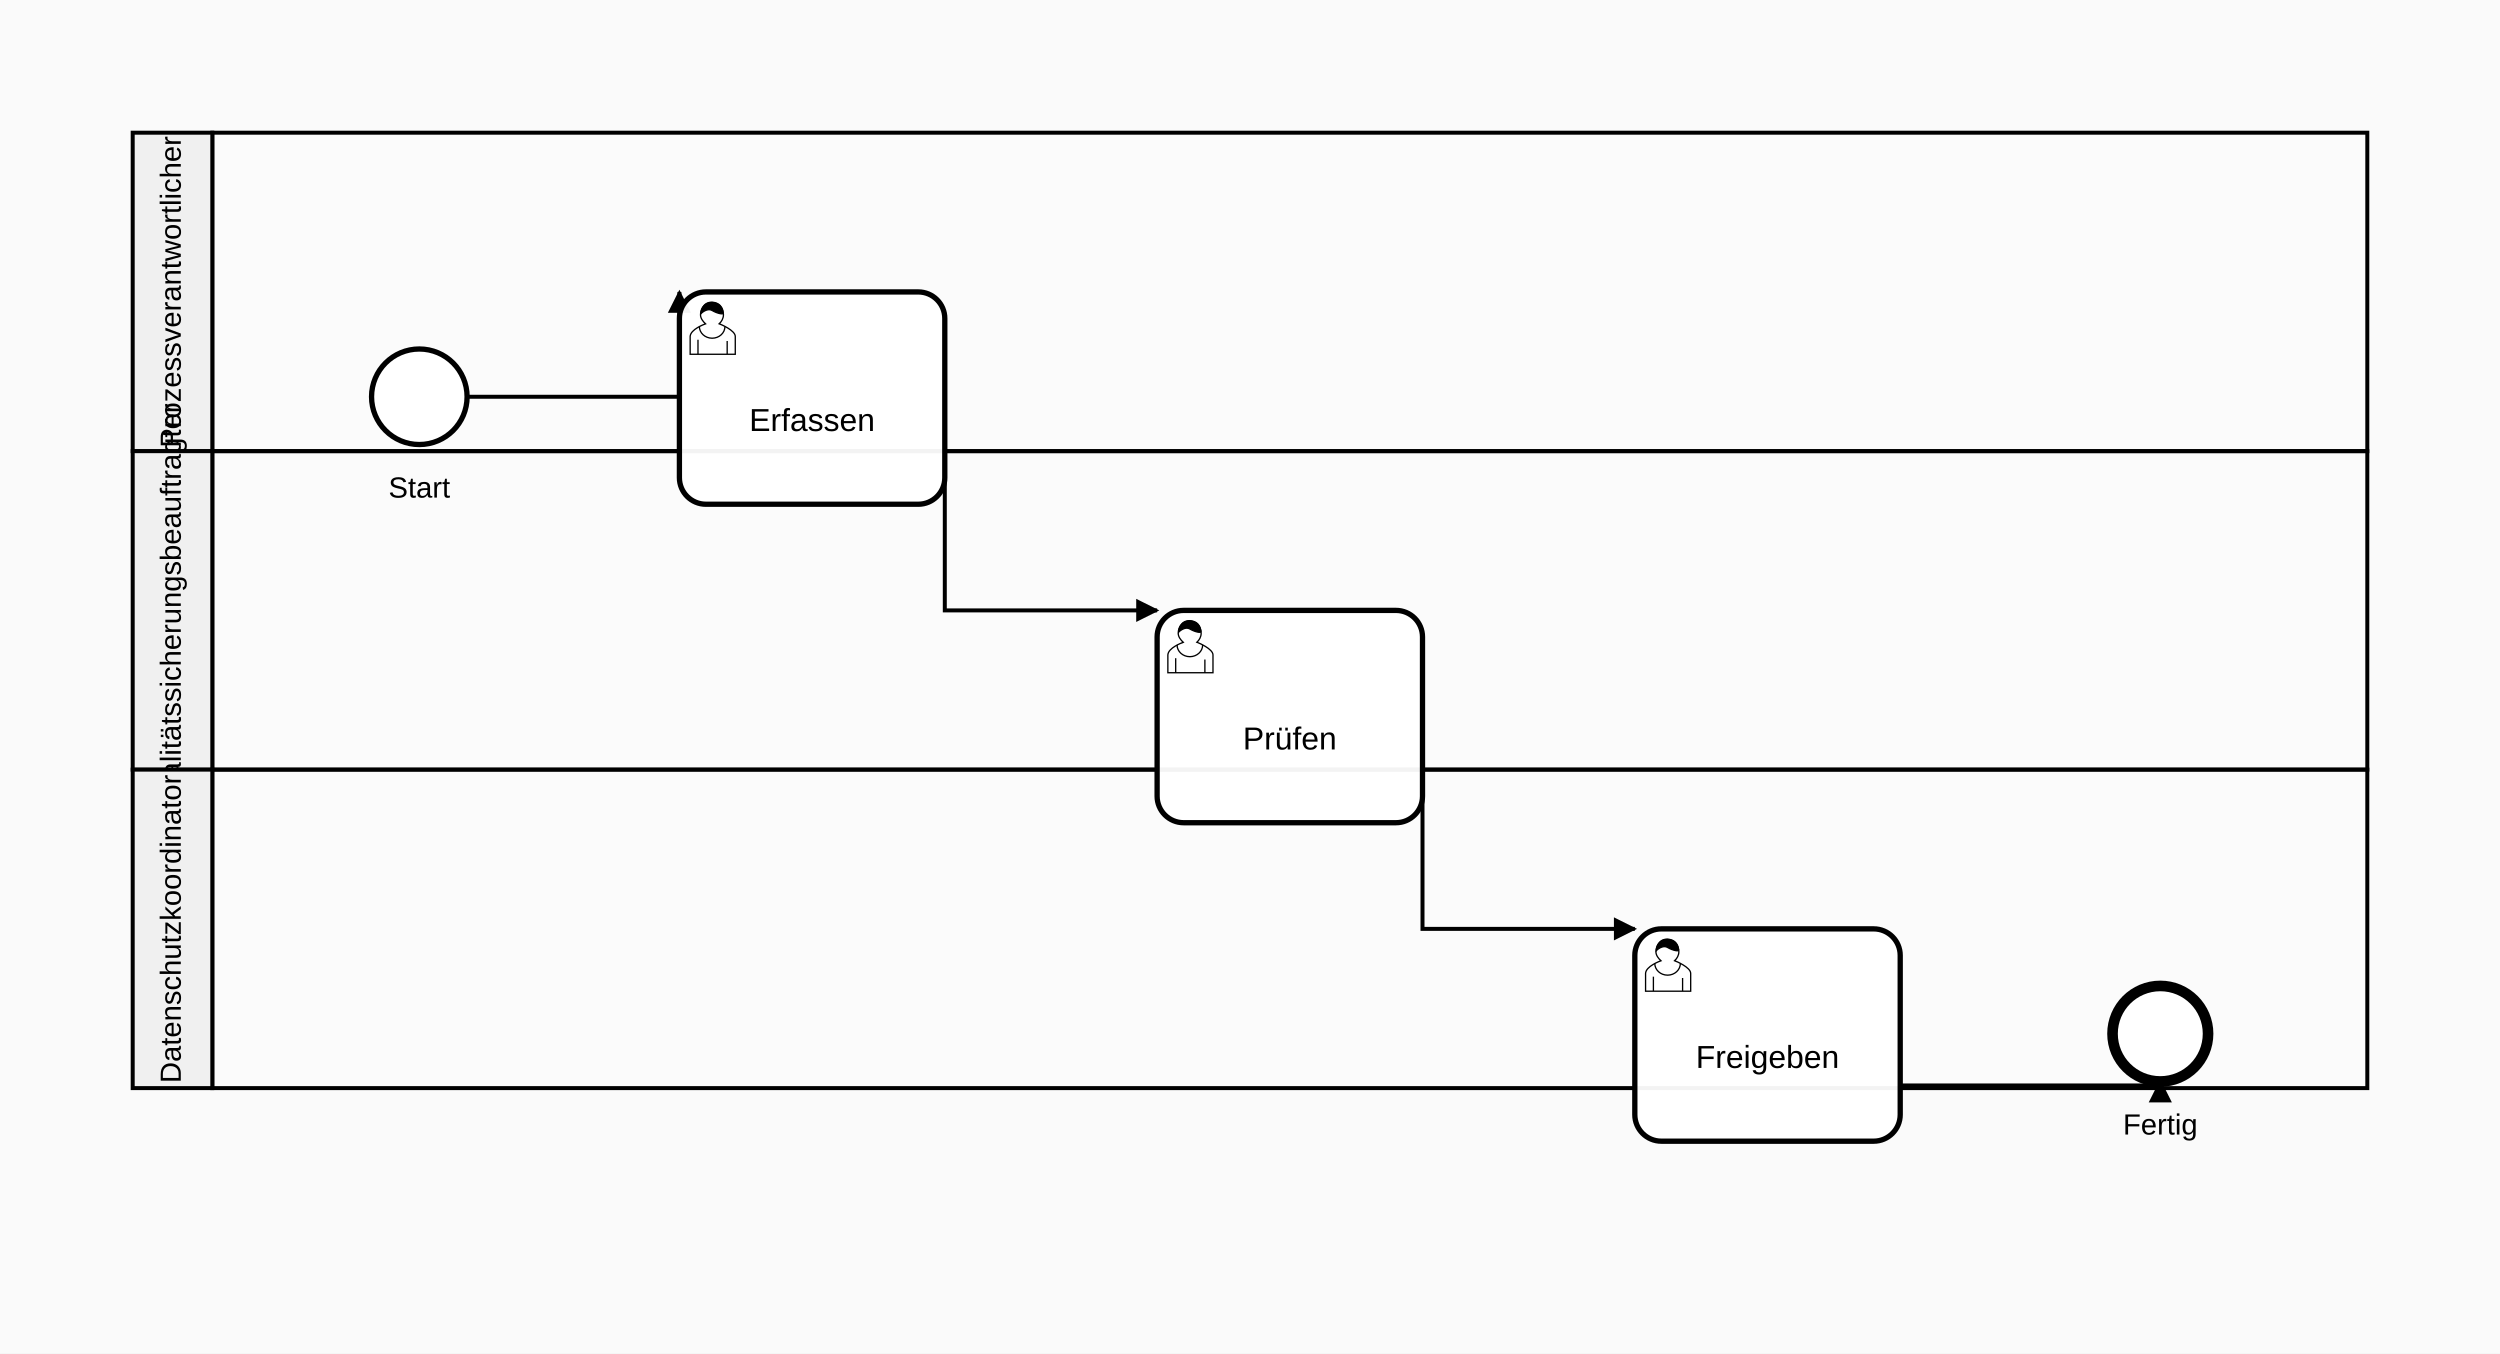
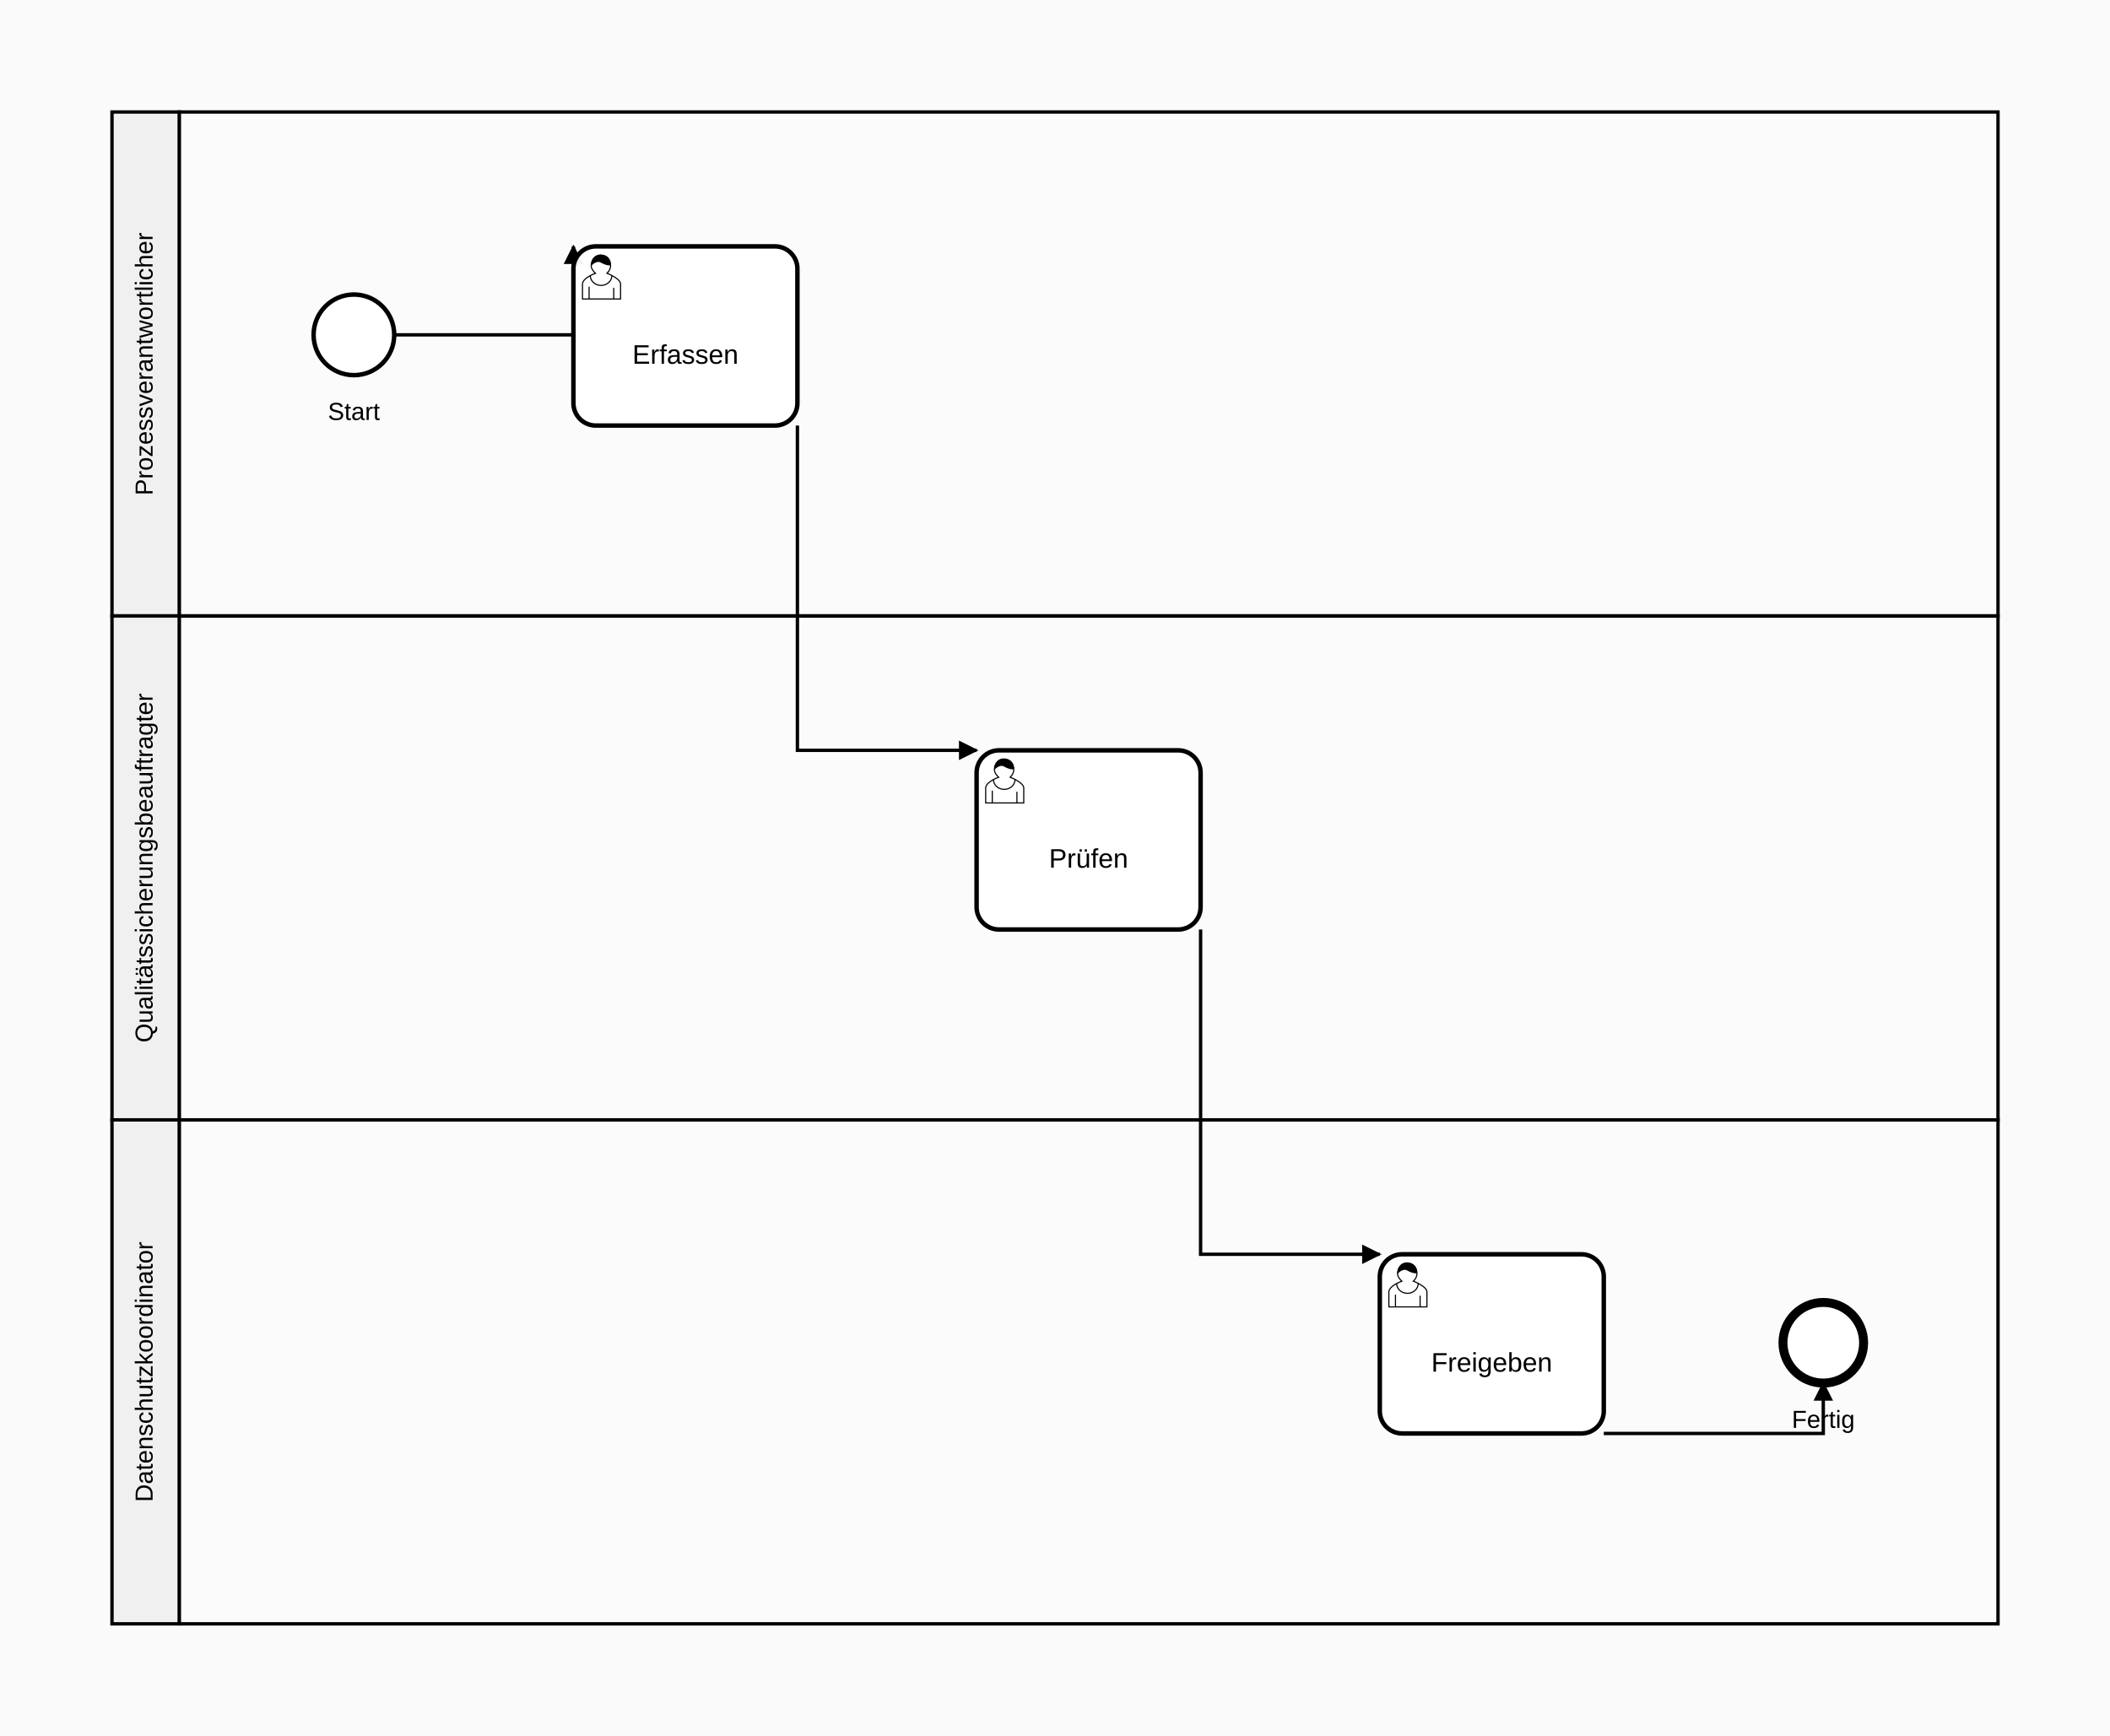
- <svg xmlns="http://www.w3.org/2000/svg" width="942" height="510" viewBox="0 0 942 510" font-family="Arial, sans-serif">
+ <svg xmlns="http://www.w3.org/2000/svg" width="942" height="775" viewBox="0 0 942 775" font-family="Arial, sans-serif">
  <defs>
    <marker id="seq-end" viewBox="0 0 20 20" refX="11" refY="10" markerWidth="10" markerHeight="10" orient="auto">
      <path d="M 1 5 L 11 10 L 1 15 Z" fill="#000000" stroke="#000000" stroke-width="1" />
    </marker>
    <marker id="seq-default-src" viewBox="0 0 20 20" refX="6" refY="10" markerWidth="10" markerHeight="10" orient="auto">
      <path d="M 6 3 L 10 17" stroke="#000000" stroke-width="1.5" />
    </marker>
    <marker id="seq-conditional-src" viewBox="0 0 20 20" refX="1" refY="10" markerWidth="12" markerHeight="12" orient="auto">
      <path d="M 1 10 L 8 6 L 15 10 L 8 14 Z" fill="#ffffff" stroke="#000000" stroke-width="1" />
    </marker>
    <marker id="msg-start" viewBox="0 0 20 20" refX="6" refY="6" markerWidth="20" markerHeight="20" orient="auto">
      <circle cx="6" cy="6" r="3.5" fill="#ffffff" stroke="#000000" stroke-width="1" />
    </marker>
    <marker id="msg-end" viewBox="0 0 20 20" refX="8.5" refY="5" markerWidth="20" markerHeight="20" orient="auto">
      <path d="m 1 5 l 0 -3 l 7 3 l -7 3 z" fill="#ffffff" stroke="#000000" stroke-width="1" stroke-linecap="butt" />
    </marker>
    <marker id="assoc-end" viewBox="0 0 20 20" refX="11" refY="10" markerWidth="10" markerHeight="10" orient="auto">
      <path d="M 1 5 L 11 10 L 1 15" fill="none" stroke="#000000" stroke-width="1.5" />
    </marker>
  </defs>
-   <rect width="942" height="510" fill="#fafafa" />
-   <rect x="80" y="50" width="812" height="120" fill="#ffffff" fill-opacity="0.25" stroke="#000000" stroke-width="1.5" />
-   <rect x="50" y="50" width="30" height="120" fill="#f0f0f0" stroke="#000000" stroke-width="1.5" />
-   <text x="65" y="110" text-anchor="middle" dominant-baseline="middle" font-size="11" fill="#000000" transform="rotate(-90,65,110)">Prozessverantwortlicher</text>
-   <rect x="80" y="170" width="812" height="120" fill="#ffffff" fill-opacity="0.25" stroke="#000000" stroke-width="1.5" />
-   <rect x="50" y="170" width="30" height="120" fill="#f0f0f0" stroke="#000000" stroke-width="1.5" />
-   <text x="65" y="230" text-anchor="middle" dominant-baseline="middle" font-size="11" fill="#000000" transform="rotate(-90,65,230)">Qualitätssicherungsbeauftragter</text>
-   <rect x="80" y="290" width="812" height="120" fill="#ffffff" fill-opacity="0.25" stroke="#000000" stroke-width="1.5" />
-   <rect x="50" y="290" width="30" height="120" fill="#f0f0f0" stroke="#000000" stroke-width="1.5" />
-   <text x="65" y="350" text-anchor="middle" dominant-baseline="middle" font-size="11" fill="#000000" transform="rotate(-90,65,350)">Datenschutzkoordinator</text>
+   <rect width="942" height="775" fill="#fafafa" />
+   <rect x="80" y="50" width="812" height="225" fill="#ffffff" fill-opacity="0.25" stroke="#000000" stroke-width="1.5" />
+   <rect x="50" y="50" width="30" height="225" fill="#f0f0f0" stroke="#000000" stroke-width="1.5" />
+   <text x="65" y="162.5" text-anchor="middle" dominant-baseline="middle" font-size="11" fill="#000000" transform="rotate(-90,65,162.5)">Prozessverantwortlicher</text>
+   <rect x="80" y="275" width="812" height="225" fill="#ffffff" fill-opacity="0.25" stroke="#000000" stroke-width="1.5" />
+   <rect x="50" y="275" width="30" height="225" fill="#f0f0f0" stroke="#000000" stroke-width="1.5" />
+   <text x="65" y="387.5" text-anchor="middle" dominant-baseline="middle" font-size="11" fill="#000000" transform="rotate(-90,65,387.5)">Qualitätssicherungsbeauftragter</text>
+   <rect x="80" y="500" width="812" height="225" fill="#ffffff" fill-opacity="0.25" stroke="#000000" stroke-width="1.5" />
+   <rect x="50" y="500" width="30" height="225" fill="#f0f0f0" stroke="#000000" stroke-width="1.5" />
+   <text x="65" y="612.5" text-anchor="middle" dominant-baseline="middle" font-size="11" fill="#000000" transform="rotate(-90,65,612.5)">Datenschutzkoordinator</text>
  <path d="M 176 149.5 L 256 149.5 L 256 110" stroke="#000000" stroke-width="1.5" fill="none" marker-end="url(#seq-end)" />
-   <path d="M 356 169 L 356 230 L 436 230" stroke="#000000" stroke-width="1.5" fill="none" marker-end="url(#seq-end)" />
-   <path d="M 536 289 L 536 350 L 616 350" stroke="#000000" stroke-width="1.5" fill="none" marker-end="url(#seq-end)" />
-   <path d="M 716 409 L 814 409 L 814 407.5" stroke="#000000" stroke-width="1.5" fill="none" marker-end="url(#seq-end)" />
+   <path d="M 356 190 L 356 335 L 436 335" stroke="#000000" stroke-width="1.5" fill="none" marker-end="url(#seq-end)" />
+   <path d="M 536 415 L 536 560 L 616 560" stroke="#000000" stroke-width="1.5" fill="none" marker-end="url(#seq-end)" />
+   <path d="M 716 640 L 814 640 L 814 617.5" stroke="#000000" stroke-width="1.5" fill="none" marker-end="url(#seq-end)" />
  <circle cx="158" cy="149.5" r="18" fill="#ffffff" fill-opacity="0.95" stroke="#000000" stroke-width="2" />
  <text x="158" y="187.5" text-anchor="middle" font-size="11" fill="#000000">Start</text>
  <rect x="256" y="110" width="100" height="80" rx="10" ry="10" fill="#ffffff" fill-opacity="0.95" stroke="#000000" stroke-width="2" />
  <g>
    <path d="m 271,122 c 0.909,-0.845 1.594,-2.049 1.594,-3.385 0,-2.554 -1.805,-4.622 -4.357,-4.622 -2.552,0 -4.288,2.068 -4.288,4.622 0,1.348 0.974,2.562 1.896,3.405 -0.529,0.187 -5.669,2.097 -5.794,4.756 v 6.718 h 17 v -6.718 c 0,-2.298 -5.528,-4.595 -6.051,-4.776 z m -8,6 l 0,5.5 m 11,0 l 0,-5" fill="#ffffff" stroke="#000000" stroke-width="0.5" />
    <path d="m 273.162,123.009 c 0,2.447 -2.158,4.431 -4.821,4.431 -2.665,0 -4.822,-1.981 -4.822,-4.431" fill="none" stroke="#000000" stroke-width="0.5" />
    <path d="m 264.1,118.2 c 0,0 2.251,-2.358 4.274,-1.177 2.024,1.181 4.221,1.537 4.124,0.965 -0.098,-0.57 -0.117,-3.791 -4.191,-4.136 -3.575,0.001 -4.208,3.367 -4.207,4.348 z" fill="#000000" stroke="#000000" stroke-width="0.5" />
  </g>
  <text x="306" y="159" text-anchor="middle" dominant-baseline="middle" font-size="12" fill="#000000">Erfassen</text>
-   <rect x="436" y="230" width="100" height="80" rx="10" ry="10" fill="#ffffff" fill-opacity="0.95" stroke="#000000" stroke-width="2" />
+   <rect x="436" y="335" width="100" height="80" rx="10" ry="10" fill="#ffffff" fill-opacity="0.95" stroke="#000000" stroke-width="2" />
  <g>
-     <path d="m 451,242 c 0.909,-0.845 1.594,-2.049 1.594,-3.385 0,-2.554 -1.805,-4.622 -4.357,-4.622 -2.552,0 -4.288,2.068 -4.288,4.622 0,1.348 0.974,2.562 1.896,3.405 -0.529,0.187 -5.669,2.097 -5.794,4.756 v 6.718 h 17 v -6.718 c 0,-2.298 -5.528,-4.595 -6.051,-4.776 z m -8,6 l 0,5.5 m 11,0 l 0,-5" fill="#ffffff" stroke="#000000" stroke-width="0.5" />
-     <path d="m 453.162,243.009 c 0,2.447 -2.158,4.431 -4.821,4.431 -2.665,0 -4.822,-1.981 -4.822,-4.431" fill="none" stroke="#000000" stroke-width="0.5" />
-     <path d="m 444.1,238.2 c 0,0 2.251,-2.358 4.274,-1.177 2.024,1.181 4.221,1.537 4.124,0.965 -0.098,-0.57 -0.117,-3.791 -4.191,-4.136 -3.575,0.001 -4.208,3.367 -4.207,4.348 z" fill="#000000" stroke="#000000" stroke-width="0.5" />
+     <path d="m 451,347 c 0.909,-0.845 1.594,-2.049 1.594,-3.385 0,-2.554 -1.805,-4.622 -4.357,-4.622 -2.552,0 -4.288,2.068 -4.288,4.622 0,1.348 0.974,2.562 1.896,3.405 -0.529,0.187 -5.669,2.097 -5.794,4.756 v 6.718 h 17 v -6.718 c 0,-2.298 -5.528,-4.595 -6.051,-4.776 z m -8,6 l 0,5.5 m 11,0 l 0,-5" fill="#ffffff" stroke="#000000" stroke-width="0.5" />
+     <path d="m 453.162,348.009 c 0,2.447 -2.158,4.431 -4.821,4.431 -2.665,0 -4.822,-1.981 -4.822,-4.431" fill="none" stroke="#000000" stroke-width="0.5" />
+     <path d="m 444.1,343.2 c 0,0 2.251,-2.358 4.274,-1.177 2.024,1.181 4.221,1.537 4.124,0.965 -0.098,-0.57 -0.117,-3.791 -4.191,-4.136 -3.575,0.001 -4.208,3.367 -4.207,4.348 z" fill="#000000" stroke="#000000" stroke-width="0.5" />
  </g>
-   <text x="486" y="279" text-anchor="middle" dominant-baseline="middle" font-size="12" fill="#000000">Prüfen</text>
-   <rect x="616" y="350" width="100" height="80" rx="10" ry="10" fill="#ffffff" fill-opacity="0.95" stroke="#000000" stroke-width="2" />
+   <text x="486" y="384" text-anchor="middle" dominant-baseline="middle" font-size="12" fill="#000000">Prüfen</text>
+   <rect x="616" y="560" width="100" height="80" rx="10" ry="10" fill="#ffffff" fill-opacity="0.95" stroke="#000000" stroke-width="2" />
  <g>
-     <path d="m 631,362 c 0.909,-0.845 1.594,-2.049 1.594,-3.385 0,-2.554 -1.805,-4.622 -4.357,-4.622 -2.552,0 -4.288,2.068 -4.288,4.622 0,1.348 0.974,2.562 1.896,3.405 -0.529,0.187 -5.669,2.097 -5.794,4.756 v 6.718 h 17 v -6.718 c 0,-2.298 -5.528,-4.595 -6.051,-4.776 z m -8,6 l 0,5.5 m 11,0 l 0,-5" fill="#ffffff" stroke="#000000" stroke-width="0.5" />
-     <path d="m 633.162,363.009 c 0,2.447 -2.158,4.431 -4.821,4.431 -2.665,0 -4.822,-1.981 -4.822,-4.431" fill="none" stroke="#000000" stroke-width="0.5" />
-     <path d="m 624.1,358.2 c 0,0 2.251,-2.358 4.274,-1.177 2.024,1.181 4.221,1.537 4.124,0.965 -0.098,-0.57 -0.117,-3.791 -4.191,-4.136 -3.575,0.001 -4.208,3.367 -4.207,4.348 z" fill="#000000" stroke="#000000" stroke-width="0.5" />
+     <path d="m 631,572 c 0.909,-0.845 1.594,-2.049 1.594,-3.385 0,-2.554 -1.805,-4.622 -4.357,-4.622 -2.552,0 -4.288,2.068 -4.288,4.622 0,1.348 0.974,2.562 1.896,3.405 -0.529,0.187 -5.669,2.097 -5.794,4.756 v 6.718 h 17 v -6.718 c 0,-2.298 -5.528,-4.595 -6.051,-4.776 z m -8,6 l 0,5.5 m 11,0 l 0,-5" fill="#ffffff" stroke="#000000" stroke-width="0.5" />
+     <path d="m 633.162,573.009 c 0,2.447 -2.158,4.431 -4.821,4.431 -2.665,0 -4.822,-1.981 -4.822,-4.431" fill="none" stroke="#000000" stroke-width="0.5" />
+     <path d="m 624.1,568.2 c 0,0 2.251,-2.358 4.274,-1.177 2.024,1.181 4.221,1.537 4.124,0.965 -0.098,-0.57 -0.117,-3.791 -4.191,-4.136 -3.575,0.001 -4.208,3.367 -4.207,4.348 z" fill="#000000" stroke="#000000" stroke-width="0.5" />
  </g>
-   <text x="666" y="399" text-anchor="middle" dominant-baseline="middle" font-size="12" fill="#000000">Freigeben</text>
-   <circle cx="814" cy="389.5" r="18" fill="#ffffff" fill-opacity="0.95" stroke="#000000" stroke-width="4" />
-   <text x="814" y="427.5" text-anchor="middle" font-size="11" fill="#000000">Fertig</text>
+   <text x="666" y="609" text-anchor="middle" dominant-baseline="middle" font-size="12" fill="#000000">Freigeben</text>
+   <circle cx="814" cy="599.5" r="18" fill="#ffffff" fill-opacity="0.95" stroke="#000000" stroke-width="4" />
+   <text x="814" y="637.5" text-anchor="middle" font-size="11" fill="#000000">Fertig</text>
</svg>
